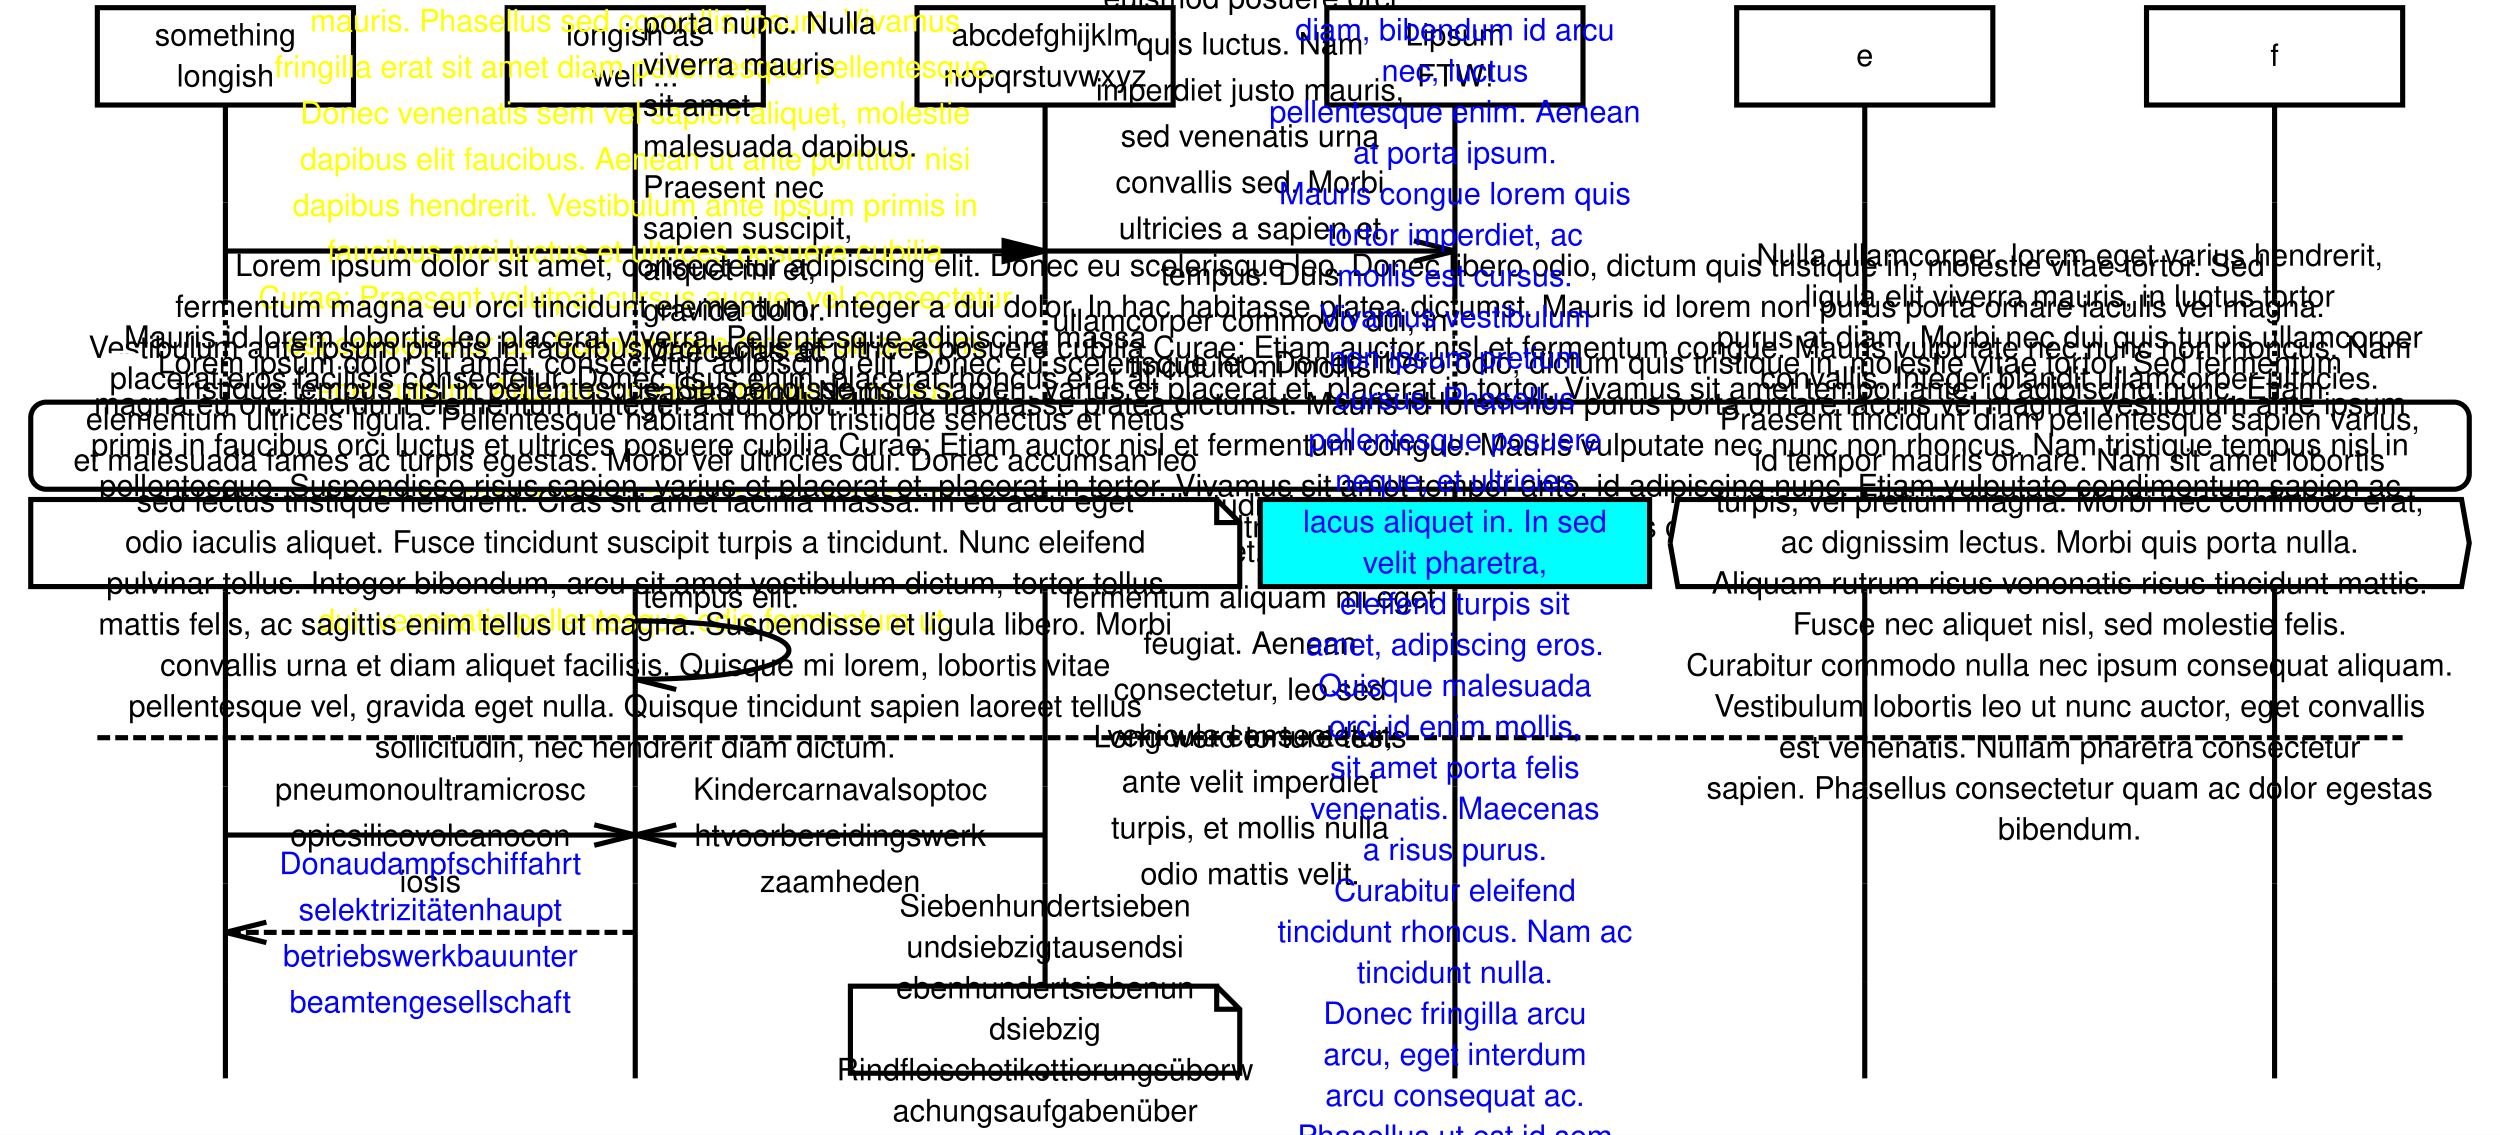
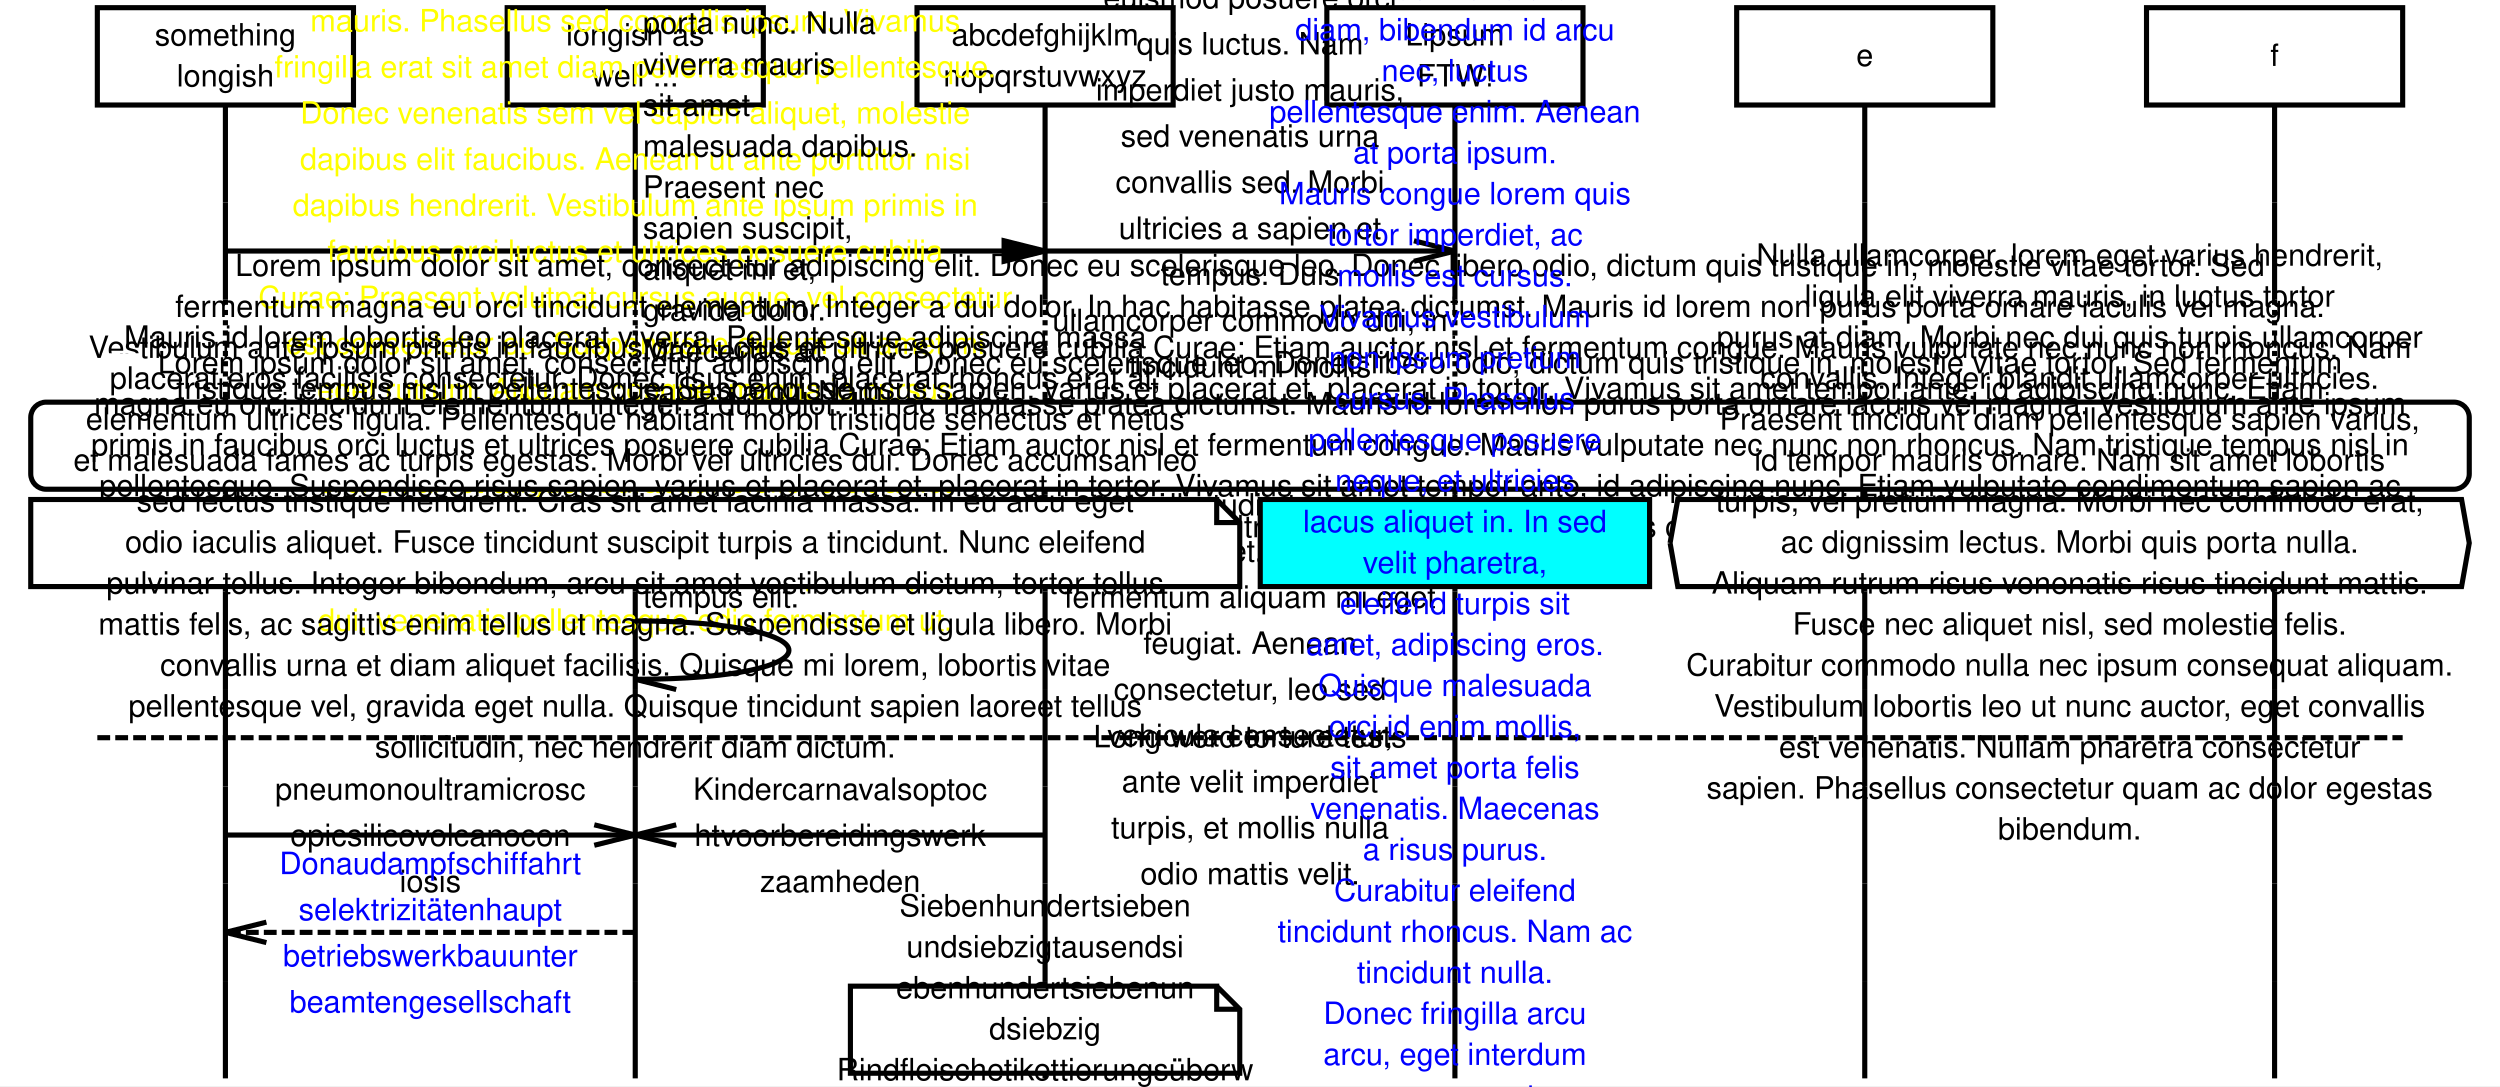
- <svg xmlns="http://www.w3.org/2000/svg" xmlns:xlink="http://www.w3.org/1999/xlink" version="1.1" id="mscgen_js-svg-__svg" class="mscgenjs-fence" width="976" height="443">
+ <svg xmlns="http://www.w3.org/2000/svg" xmlns:xlink="http://www.w3.org/1999/xlink" version="1.1" id="mscgen_js-svg-__svg" class="mscgenjs-fence" width="976" height="424">
  <defs>
    <style type="text/css">svg.mscgenjs-fence{font-family:Helvetica,sans-serif;font-size:12px;font-weight:normal;font-style:normal;text-decoration:none;background-color:white;stroke:black;stroke-width:2;color:black;}.mscgenjs-fence rect{fill:none;stroke:black;}.mscgenjs-fence rect.entity{fill:white;}.mscgenjs-fence rect.label-text-background{fill:white;stroke:white;stroke-width:0;}.mscgenjs-fence rect.bglayer{fill:white;stroke:white;stroke-width:0;}.mscgenjs-fence line{stroke:black;}.mscgenjs-fence line.return{stroke-dasharray:5,2;}.mscgenjs-fence line.comment{stroke-dasharray:5,2;}.mscgenjs-fence line.inline_expression_divider{stroke-dasharray:10,5;}.mscgenjs-fence text{color:inherit;stroke:none;text-anchor:middle;}.mscgenjs-fence text.entity-text{text-decoration:underline;}.mscgenjs-fence text.anchor-start{text-anchor:start;}.mscgenjs-fence path{stroke:black;color:black;fill:none;}.mscgenjs-fence .arrow-marker{overflow:visible;}.mscgenjs-fence .arrow-style{stroke-width:1;}.mscgenjs-fence .arcrowomit{stroke-dasharray:2,2;}.mscgenjs-fence rect.box, .mscgenjs-fence path.box{fill:white;}.mscgenjs-fence .inherit{stroke:inherit;color:inherit;}.mscgenjs-fence .inherit-fill{fill:inherit;}.mscgenjs-fence .watermark{stroke:black;color:black;fill:black;font-size:48pt;font-weight:bold;opacity:0.14;}</style>
    <marker orient="auto" id="mscgen_js-svg-__svgcallback-black" class="arrow-marker" viewBox="0 0 10 10" refX="9" refY="3" markerUnits="strokeWidth" markerWidth="10" markerHeight="10">
      <path d="M 1,1 l 8,2 l-8,2" class="arrow-style" style="stroke-dasharray:100,1;stroke:black" />
    </marker>
    <marker orient="auto" id="mscgen_js-svg-__svgcallback-l-black" class="arrow-marker" viewBox="0 0 10 10" refX="9" refY="3" markerUnits="strokeWidth" markerWidth="10" markerHeight="10">
      <path d="M17,1 l-8,2 l 8,2" class="arrow-style" style="stroke-dasharray:100,1;stroke:black" />
    </marker>
    <marker orient="auto" id="mscgen_js-svg-__svgmethod-black" class="arrow-marker" viewBox="0 0 10 10" refX="9" refY="3" markerUnits="strokeWidth" markerWidth="10" markerHeight="10">
      <polygon points="1,1  9,3  1,5" class="arrow-style" stroke="black" fill="black" />
    </marker>
    <marker orient="auto" id="mscgen_js-svg-__svgmethod-l-black" class="arrow-marker" viewBox="0 0 10 10" refX="9" refY="3" markerUnits="strokeWidth" markerWidth="10" markerHeight="10">
      <polygon points="17,1 9,3 17,5" class="arrow-style" stroke="black" fill="black" />
    </marker>
    <marker orient="auto" id="mscgen_js-svg-__svgsignal-black" class="arrow-marker" viewBox="0 0 10 10" refX="9" refY="3" markerUnits="strokeWidth" markerWidth="10" markerHeight="10">
      <path d="M9,3 l-8, 2" class="arrow-style" style="stroke-dasharray:100,1;stroke:black" />
    </marker>
    <marker orient="auto" id="mscgen_js-svg-__svgsignal-u-black" class="arrow-marker" viewBox="0 0 10 10" refX="9" refY="3" markerUnits="strokeWidth" markerWidth="10" markerHeight="10">
      <path d="M9,3 l-8,-2" class="arrow-style" style="stroke-dasharray:100,1;stroke:black" />
    </marker>
    <marker orient="auto" id="mscgen_js-svg-__svgsignal-l-black" class="arrow-marker" viewBox="0 0 10 10" refX="9" refY="3" markerUnits="strokeWidth" markerWidth="10" markerHeight="10">
      <path d="M9,3 l 8, 2" class="arrow-style" style="stroke-dasharray:100,1;stroke:black" />
    </marker>
    <marker orient="auto" id="mscgen_js-svg-__svgsignal-lu-black" class="arrow-marker" viewBox="0 0 10 10" refX="9" refY="3" markerUnits="strokeWidth" markerWidth="10" markerHeight="10">
      <path d="M9,3 l 8,-2" class="arrow-style" style="stroke-dasharray:100,1;stroke:black" />
    </marker>
    <g id="mscgen_js-svg-__svg__defs">
      <g id="mscgen_js-svg-__svgentities">
        <g id="mscgen_js-svg-__svga">
          <rect width="100" height="38" class="entity" />
          <g>
            <text x="50" y="14.75" class="entity-text ">
              <tspan>something</tspan>
            </text>
            <text x="50" y="30.75" class="entity-text ">
              <tspan>longish </tspan>
            </text>
          </g>
        </g>
        <g id="mscgen_js-svg-__svgb">
          <rect width="100" height="38" x="160" class="entity" />
          <g>
            <text x="210" y="14.75" class="entity-text ">
              <tspan>longish as</tspan>
            </text>
            <text x="210" y="30.75" class="entity-text ">
              <tspan>well ...</tspan>
            </text>
          </g>
        </g>
        <g id="mscgen_js-svg-__svgc">
          <rect width="100" height="38" x="320" class="entity" />
          <g>
            <text x="370" y="14.75" class="entity-text ">
              <tspan>abcdefghijklm</tspan>
            </text>
            <text x="370" y="30.75" class="entity-text ">
              <tspan>nopqrstuvwxyz</tspan>
            </text>
          </g>
        </g>
        <g id="mscgen_js-svg-__svgd">
          <rect width="100" height="38" x="480" class="entity" />
          <g>
            <text x="530" y="14.75" class="entity-text ">
              <tspan>Lipsum</tspan>
            </text>
            <text x="530" y="30.75" class="entity-text ">
              <tspan>FTW!</tspan>
            </text>
          </g>
        </g>
        <g id="mscgen_js-svg-__svge">
          <rect width="100" height="38" x="640" class="entity" />
          <g>
            <text x="690" y="22.75" class="entity-text ">
              <tspan>e</tspan>
            </text>
          </g>
        </g>
        <g id="mscgen_js-svg-__svgf">
          <rect width="100" height="38" x="800" class="entity" />
          <g>
            <text x="850" y="22.75" class="entity-text ">
              <tspan>f</tspan>
            </text>
          </g>
        </g>
      </g>
      <g id="mscgen_js-svg-__svgarcrow">
        <line x1="50" y1="-19" x2="50" y2="19" class="mscgen_js-svg-__svgarcrow" />
        <line x1="210" y1="-19" x2="210" y2="19" class="mscgen_js-svg-__svgarcrow" />
        <line x1="370" y1="-19" x2="370" y2="19" class="mscgen_js-svg-__svgarcrow" />
        <line x1="530" y1="-19" x2="530" y2="19" class="mscgen_js-svg-__svgarcrow" />
        <line x1="690" y1="-19" x2="690" y2="19" class="mscgen_js-svg-__svgarcrow" />
        <line x1="850" y1="-19" x2="850" y2="19" class="mscgen_js-svg-__svgarcrow" />
      </g>
      <g id="mscgen_js-svg-__svg0_0">
        <line x1="50" y1="0" x2="370" y2="0" class="arc directional method" style="stroke:black" marker-end="url(#mscgen_js-svg-__svgmethod-black)" />
        <g>
          <rect width="15" height="15" x="2" y="2" class="label-text-background" style="fill:black; stroke:black;" />
          <text x="210" y="-139.75" class="directional-text method-text " style="fill:yellow;">
            <tspan>Phasellus elementum neque mauris, ut tempus nunc</tspan>
          </text>
          <rect width="15" height="15" x="2" y="2" class="label-text-background" style="fill:black; stroke:black;" />
          <text x="210" y="-121.75" class="directional-text method-text " style="fill:yellow;">
            <tspan>suscipit rutrum. Etiam id pretium nisl, a</tspan>
          </text>
          <rect width="15" height="15" x="2" y="2" class="label-text-background" style="fill:black; stroke:black;" />
          <text x="210" y="-103.75" class="directional-text method-text " style="fill:yellow;">
            <tspan>consectetur orci. Mauris et iaculis tellus, eu tristique</tspan>
          </text>
          <rect width="15" height="15" x="2" y="2" class="label-text-background" style="fill:black; stroke:black;" />
          <text x="210" y="-85.75" class="directional-text method-text " style="fill:yellow;">
            <tspan>mauris. Phasellus sed convallis ipsum. Vivamus</tspan>
          </text>
          <rect width="15" height="15" x="2" y="2" class="label-text-background" style="fill:black; stroke:black;" />
          <text x="210" y="-67.75" class="directional-text method-text " style="fill:yellow;">
            <tspan>fringilla erat sit amet diam pellentesque pellentesque.</tspan>
          </text>
          <rect width="15" height="15" x="2" y="2" class="label-text-background" style="fill:black; stroke:black;" />
          <text x="210" y="-49.75" class="directional-text method-text " style="fill:yellow;">
            <tspan>Donec venenatis sem vel sapien aliquet, molestie</tspan>
          </text>
          <rect width="15" height="15" x="2" y="2" class="label-text-background" style="fill:black; stroke:black;" />
          <text x="210" y="-31.75" class="directional-text method-text " style="fill:yellow;">
            <tspan>dapibus elit faucibus. Aenean ut ante porttitor nisi</tspan>
          </text>
          <rect width="15" height="15" x="2" y="2" class="label-text-background" style="fill:black; stroke:black;" />
          <text x="210" y="-13.75" class="directional-text method-text " style="fill:yellow;">
            <tspan>dapibus hendrerit. Vestibulum ante ipsum primis in</tspan>
          </text>
          <rect width="15" height="15" x="2" y="2" class="label-text-background" style="fill:black; stroke:black;" />
          <text x="210" y="4.25" class="directional-text method-text " style="fill:yellow;">
            <tspan>faucibus orci luctus et ultrices posuere cubilia</tspan>
          </text>
          <rect width="15" height="15" x="2" y="2" class="label-text-background" style="fill:black; stroke:black;" />
          <text x="210" y="22.25" class="directional-text method-text " style="fill:yellow;">
            <tspan>Curae; Praesent volutpat cursus augue, vel consectetur</tspan>
          </text>
          <rect width="15" height="15" x="2" y="2" class="label-text-background" style="fill:black; stroke:black;" />
          <text x="210" y="40.25" class="directional-text method-text " style="fill:yellow;">
            <tspan>est consectetur eu. Suspendisse dictum sit amet mi</tspan>
          </text>
          <rect width="15" height="15" x="2" y="2" class="label-text-background" style="fill:black; stroke:black;" />
          <text x="210" y="58.25" class="directional-text method-text " style="fill:yellow;">
            <tspan>eget rutrum. Aliquam congue, magna id cursus</tspan>
          </text>
          <rect width="15" height="15" x="2" y="2" class="label-text-background" style="fill:black; stroke:black;" />
          <text x="210" y="76.25" class="directional-text method-text " style="fill:yellow;">
            <tspan>scelerisque, orci justo dignissim erat, a gravida nisi</tspan>
          </text>
          <rect width="15" height="15" x="2" y="2" class="label-text-background" style="fill:black; stroke:black;" />
          <text x="210" y="94.25" class="directional-text method-text " style="fill:yellow;">
            <tspan>orci sit amet augue. Curabitur eleifend sit amet</tspan>
          </text>
          <rect width="15" height="15" x="2" y="2" class="label-text-background" style="fill:black; stroke:black;" />
          <text x="210" y="112.25" class="directional-text method-text " style="fill:yellow;">
            <tspan>sapien sit amet dignissim. Nam mi nibh, sagittis a arcu</tspan>
          </text>
          <rect width="15" height="15" x="2" y="2" class="label-text-background" style="fill:black; stroke:black;" />
          <text x="210" y="130.25" class="directional-text method-text " style="fill:yellow;">
            <tspan>auctor, viverra rutrum lorem. Nulla vulputate quam</tspan>
          </text>
          <rect width="15" height="15" x="2" y="2" class="label-text-background" style="fill:black; stroke:black;" />
          <text x="210" y="148.25" class="directional-text method-text " style="fill:yellow;">
            <tspan>dui, venenatis pellentesque odio fermentum ut.</tspan>
          </text>
        </g>
      </g>
      <g id="mscgen_js-svg-__svg0_1">
        <line x1="370" y1="0" x2="530" y2="0" class="arc directional callback" style="stroke:black" marker-end="url(#mscgen_js-svg-__svgcallback-black)" />
        <g>
          <rect width="15" height="15" x="2" y="2" class="label-text-background" />
          <text x="450" y="-238.75" class="directional-text callback-text ">
            <tspan>Sed interdum justo</tspan>
          </text>
          <rect width="15" height="15" x="2" y="2" class="label-text-background" />
          <text x="450" y="-220.75" class="directional-text callback-text ">
            <tspan>fringilla magna</tspan>
          </text>
          <rect width="15" height="15" x="2" y="2" class="label-text-background" />
          <text x="450" y="-202.75" class="directional-text callback-text ">
            <tspan>cursus dignissim. Integer</tspan>
          </text>
          <rect width="15" height="15" x="2" y="2" class="label-text-background" />
          <text x="450" y="-184.75" class="directional-text callback-text ">
            <tspan>mattis, felis ut</tspan>
          </text>
          <rect width="15" height="15" x="2" y="2" class="label-text-background" />
          <text x="450" y="-166.75" class="directional-text callback-text ">
            <tspan>placerat commodo, metus</tspan>
          </text>
          <rect width="15" height="15" x="2" y="2" class="label-text-background" />
          <text x="450" y="-148.75" class="directional-text callback-text ">
            <tspan>enim sagittis elit,</tspan>
          </text>
          <rect width="15" height="15" x="2" y="2" class="label-text-background" />
          <text x="450" y="-130.75" class="directional-text callback-text ">
            <tspan>nec rutrum erat diam</tspan>
          </text>
          <rect width="15" height="15" x="2" y="2" class="label-text-background" />
          <text x="450" y="-112.75" class="directional-text callback-text ">
            <tspan>vitae erat. Vestibulum</tspan>
          </text>
          <rect width="15" height="15" x="2" y="2" class="label-text-background" />
          <text x="450" y="-94.75" class="directional-text callback-text ">
            <tspan>euismod posuere orci</tspan>
          </text>
          <rect width="15" height="15" x="2" y="2" class="label-text-background" />
          <text x="450" y="-76.75" class="directional-text callback-text ">
            <tspan>quis luctus. Nam</tspan>
          </text>
          <rect width="15" height="15" x="2" y="2" class="label-text-background" />
          <text x="450" y="-58.75" class="directional-text callback-text ">
            <tspan>imperdiet justo mauris,</tspan>
          </text>
          <rect width="15" height="15" x="2" y="2" class="label-text-background" />
          <text x="450" y="-40.75" class="directional-text callback-text ">
            <tspan>sed venenatis urna</tspan>
          </text>
          <rect width="15" height="15" x="2" y="2" class="label-text-background" />
          <text x="450" y="-22.75" class="directional-text callback-text ">
            <tspan>convallis sed. Morbi</tspan>
          </text>
          <rect width="15" height="15" x="2" y="2" class="label-text-background" />
          <text x="450" y="-4.75" class="directional-text callback-text ">
            <tspan>ultricies a sapien et</tspan>
          </text>
          <rect width="15" height="15" x="2" y="2" class="label-text-background" />
          <text x="450" y="13.25" class="directional-text callback-text ">
            <tspan>tempus. Duis</tspan>
          </text>
          <rect width="15" height="15" x="2" y="2" class="label-text-background" />
          <text x="450" y="31.25" class="directional-text callback-text ">
            <tspan>ullamcorper commodo dui, in</tspan>
          </text>
          <rect width="15" height="15" x="2" y="2" class="label-text-background" />
          <text x="450" y="49.25" class="directional-text callback-text ">
            <tspan>tincidunt mi mollis</tspan>
          </text>
          <rect width="15" height="15" x="2" y="2" class="label-text-background" />
          <text x="450" y="67.25" class="directional-text callback-text ">
            <tspan>bibendum. Aenean rutrum</tspan>
          </text>
          <rect width="15" height="15" x="2" y="2" class="label-text-background" />
          <text x="450" y="85.25" class="directional-text callback-text ">
            <tspan>felis tellus, vitae</tspan>
          </text>
          <rect width="15" height="15" x="2" y="2" class="label-text-background" />
          <text x="450" y="103.25" class="directional-text callback-text ">
            <tspan>sollicitudin turpis</tspan>
          </text>
          <rect width="15" height="15" x="2" y="2" class="label-text-background" />
          <text x="450" y="121.25" class="directional-text callback-text ">
            <tspan>aliquam et. Quisque</tspan>
          </text>
          <rect width="15" height="15" x="2" y="2" class="label-text-background" />
          <text x="450" y="139.25" class="directional-text callback-text ">
            <tspan>fermentum aliquam mi eget</tspan>
          </text>
          <rect width="15" height="15" x="2" y="2" class="label-text-background" />
          <text x="450" y="157.25" class="directional-text callback-text ">
            <tspan>feugiat. Aenean</tspan>
          </text>
          <rect width="15" height="15" x="2" y="2" class="label-text-background" />
          <text x="450" y="175.25" class="directional-text callback-text ">
            <tspan>consectetur, leo sed</tspan>
          </text>
          <rect width="15" height="15" x="2" y="2" class="label-text-background" />
          <text x="450" y="193.25" class="directional-text callback-text ">
            <tspan>vehicula consectetur,</tspan>
          </text>
          <rect width="15" height="15" x="2" y="2" class="label-text-background" />
          <text x="450" y="211.25" class="directional-text callback-text ">
            <tspan>ante velit imperdiet</tspan>
          </text>
          <rect width="15" height="15" x="2" y="2" class="label-text-background" />
          <text x="450" y="229.25" class="directional-text callback-text ">
            <tspan>turpis, et mollis nulla</tspan>
          </text>
          <rect width="15" height="15" x="2" y="2" class="label-text-background" />
          <text x="450" y="247.25" class="directional-text callback-text ">
            <tspan>odio mattis velit.</tspan>
          </text>
        </g>
      </g>
      <g id="mscgen_js-svg-__svgarcrow_0">
        <line x1="50" y1="-19" x2="50" y2="19" class="arcrow" />
        <line x1="210" y1="-19" x2="210" y2="19" class="arcrow" />
        <line x1="370" y1="-19" x2="370" y2="19" class="arcrow" />
        <line x1="530" y1="-19" x2="530" y2="19" class="arcrow" />
        <line x1="690" y1="-19" x2="690" y2="19" class="arcrow" />
        <line x1="850" y1="-19" x2="850" y2="19" class="arcrow" />
      </g>
      <g id="mscgen_js-svg-__svg1_0">
        <g id="mscgen_js-svg-__svg1_0_lbl">
          <rect width="15" height="15" x="2" y="2" class="label-text-background" />
          <text x="450" y="-28.25" class="empty-text omitted-row-text ">
            <tspan>Lorem ipsum dolor sit amet, consectetur adipiscing elit. Donec eu scelerisque leo. Donec libero odio, dictum quis tristique in, molestie vitae tortor. Sed</tspan>
          </text>
          <rect width="15" height="15" x="2" y="2" class="label-text-background" />
          <text x="450" y="-12.25" class="empty-text omitted-row-text ">
            <tspan>fermentum magna eu orci tincidunt elementum. Integer a dui dolor. In hac habitasse platea dictumst. Mauris id lorem non purus porta ornare iaculis vel magna.</tspan>
          </text>
          <rect width="15" height="15" x="2" y="2" class="label-text-background" />
          <text x="450" y="3.75" class="empty-text omitted-row-text ">
            <tspan>Vestibulum ante ipsum primis in faucibus orci luctus et ultrices posuere cubilia Curae; Etiam auctor nisl et fermentum congue. Mauris vulputate nec nunc non rhoncus. Nam</tspan>
          </text>
          <rect width="15" height="15" x="2" y="2" class="label-text-background" />
          <text x="450" y="19.75" class="empty-text omitted-row-text ">
            <tspan>tristique tempus nisl in pellentesque. Suspendisse risus sapien, varius et placerat et, placerat in tortor. Vivamus sit amet tempor ante, id adipiscing nunc. Etiam</tspan>
          </text>
          <rect width="15" height="15" x="2" y="2" class="label-text-background" />
          <text x="450" y="35.75" class="empty-text omitted-row-text ">
            <tspan>vulputate condimentum sapien ac blandit. Ut laoreet erat sit amet arcu consectetur ultrices. Sed iaculis nibh facilisis convallis consequat.</tspan>
          </text>
        </g>
      </g>
      <g id="mscgen_js-svg-__svgarcrow_1">
        <line x1="50" y1="-19" x2="50" y2="19" class="arcrowomit" />
        <line x1="210" y1="-19" x2="210" y2="19" class="arcrowomit" />
        <line x1="370" y1="-19" x2="370" y2="19" class="arcrowomit" />
        <line x1="530" y1="-19" x2="530" y2="19" class="arcrowomit" />
        <line x1="690" y1="-19" x2="690" y2="19" class="arcrowomit" />
        <line x1="850" y1="-19" x2="850" y2="19" class="arcrowomit" />
      </g>
      <g id="mscgen_js-svg-__svg2_0">
        <rect width="952" height="34" x="-26" y="-17" rx="6" ry="6" class="box rbox" />
        <g>
          <text x="450" y="-28.25" class="box-text rbox-text ">
            <tspan>Lorem ipsum dolor sit amet, consectetur adipiscing elit. Donec eu scelerisque leo. Donec libero odio, dictum quis tristique in, molestie vitae tortor. Sed fermentum</tspan>
          </text>
          <text x="450" y="-12.25" class="box-text rbox-text ">
            <tspan>magna eu orci tincidunt elementum. Integer a dui dolor. In hac habitasse platea dictumst. Mauris id lorem non purus porta ornare iaculis vel magna. Vestibulum ante ipsum</tspan>
          </text>
          <text x="450" y="3.75" class="box-text rbox-text ">
            <tspan>primis in faucibus orci luctus et ultrices posuere cubilia Curae; Etiam auctor nisl et fermentum congue. Mauris vulputate nec nunc non rhoncus. Nam tristique tempus nisl in</tspan>
          </text>
          <text x="450" y="19.75" class="box-text rbox-text ">
            <tspan>pellentesque. Suspendisse risus sapien, varius et placerat et, placerat in tortor. Vivamus sit amet tempor ante, id adipiscing nunc. Etiam vulputate condimentum sapien ac</tspan>
          </text>
          <text x="450" y="35.75" class="box-text rbox-text ">
            <tspan>blandit. Ut laoreet erat sit amet arcu consectetur ultrices. Sed iaculis nibh facilisis convallis consequat.</tspan>
          </text>
        </g>
      </g>
      <g id="mscgen_js-svg-__svgarcrow_2">
        <line x1="50" y1="-19" x2="50" y2="19" class="arcrow" />
        <line x1="210" y1="-19" x2="210" y2="19" class="arcrow" />
        <line x1="370" y1="-19" x2="370" y2="19" class="arcrow" />
        <line x1="530" y1="-19" x2="530" y2="19" class="arcrow" />
        <line x1="690" y1="-19" x2="690" y2="19" class="arcrow" />
        <line x1="850" y1="-19" x2="850" y2="19" class="arcrow" />
      </g>
      <g id="mscgen_js-svg-__svg3_0">
        <path d="M-26,-17l463,0 l0,9 l9,0 m-9,-9 l9,9 l0,25 l-472,0 l0,-35 " class="box note" />
        <g>
          <text x="210" y="-76.25" class="box-text note-text ">
            <tspan>Mauris id lorem lobortis leo placerat viverra. Pellentesque adipiscing massa</tspan>
          </text>
          <text x="210" y="-60.25" class="box-text note-text ">
            <tspan>placerat eros facilisis consectetur. Donec risus enim, placerat rhoncus erat at,</tspan>
          </text>
          <text x="210" y="-44.25" class="box-text note-text ">
            <tspan>elementum ultrices ligula. Pellentesque habitant morbi tristique senectus et netus</tspan>
          </text>
          <text x="210" y="-28.25" class="box-text note-text ">
            <tspan>et malesuada fames ac turpis egestas. Morbi vel ultricies dui. Donec accumsan leo</tspan>
          </text>
          <text x="210" y="-12.25" class="box-text note-text ">
            <tspan>sed lectus tristique hendrerit. Cras sit amet lacinia massa. In eu arcu eget</tspan>
          </text>
          <text x="210" y="3.75" class="box-text note-text ">
            <tspan>odio iaculis aliquet. Fusce tincidunt suscipit turpis a tincidunt. Nunc eleifend</tspan>
          </text>
          <text x="210" y="19.75" class="box-text note-text ">
            <tspan>pulvinar tellus. Integer bibendum, arcu sit amet vestibulum dictum, tortor tellus</tspan>
          </text>
          <text x="210" y="35.75" class="box-text note-text ">
            <tspan>mattis felis, ac sagittis enim tellus ut magna. Suspendisse et ligula libero. Morbi</tspan>
          </text>
          <text x="210" y="51.75" class="box-text note-text ">
            <tspan>convallis urna et diam aliquet facilisis. Quisque mi lorem, lobortis vitae</tspan>
          </text>
          <text x="210" y="67.75" class="box-text note-text ">
            <tspan>pellentesque vel, gravida eget nulla. Quisque tincidunt sapien laoreet tellus</tspan>
          </text>
          <text x="210" y="83.75" class="box-text note-text ">
            <tspan>sollicitudin, nec hendrerit diam dictum.</tspan>
          </text>
        </g>
      </g>
      <g id="mscgen_js-svg-__svg3_1">
        <rect width="152" height="34" x="454" y="-17" class="box" style="fill:cyan;" />
        <g>
          <text x="530" y="-244.25" class="box-text " style="fill:blue;">
            <tspan>Morbi dapibus</tspan>
          </text>
          <text x="530" y="-228.25" class="box-text " style="fill:blue;">
            <tspan>augue in velit bibendum</tspan>
          </text>
          <text x="530" y="-212.25" class="box-text " style="fill:blue;">
            <tspan>mattis. Nunc elit</tspan>
          </text>
          <text x="530" y="-196.25" class="box-text " style="fill:blue;">
            <tspan>diam, bibendum id arcu</tspan>
          </text>
          <text x="530" y="-180.25" class="box-text " style="fill:blue;">
            <tspan>nec, luctus</tspan>
          </text>
          <text x="530" y="-164.25" class="box-text " style="fill:blue;">
            <tspan>pellentesque enim. Aenean</tspan>
          </text>
          <text x="530" y="-148.25" class="box-text " style="fill:blue;">
            <tspan>at porta ipsum.</tspan>
          </text>
          <text x="530" y="-132.25" class="box-text " style="fill:blue;">
            <tspan>Mauris congue lorem quis</tspan>
          </text>
          <text x="530" y="-116.25" class="box-text " style="fill:blue;">
            <tspan>tortor imperdiet, ac</tspan>
          </text>
          <text x="530" y="-100.25" class="box-text " style="fill:blue;">
            <tspan>mollis est cursus.</tspan>
          </text>
          <text x="530" y="-84.25" class="box-text " style="fill:blue;">
            <tspan>Vivamus vestibulum</tspan>
          </text>
          <text x="530" y="-68.25" class="box-text " style="fill:blue;">
            <tspan>non ipsum pretium</tspan>
          </text>
          <text x="530" y="-52.25" class="box-text " style="fill:blue;">
            <tspan>cursus. Phasellus</tspan>
          </text>
          <text x="530" y="-36.25" class="box-text " style="fill:blue;">
            <tspan>pellentesque posuere</tspan>
          </text>
          <text x="530" y="-20.25" class="box-text " style="fill:blue;">
            <tspan>neque, et ultricies</tspan>
          </text>
          <text x="530" y="-4.25" class="box-text " style="fill:blue;">
            <tspan>lacus aliquet in. In sed</tspan>
          </text>
          <text x="530" y="11.75" class="box-text " style="fill:blue;">
            <tspan>velit pharetra,</tspan>
          </text>
          <text x="530" y="27.75" class="box-text " style="fill:blue;">
            <tspan>eleifend turpis sit</tspan>
          </text>
          <text x="530" y="43.75" class="box-text " style="fill:blue;">
            <tspan>amet, adipiscing eros.</tspan>
          </text>
          <text x="530" y="59.75" class="box-text " style="fill:blue;">
            <tspan>Quisque malesuada</tspan>
          </text>
          <text x="530" y="75.75" class="box-text " style="fill:blue;">
            <tspan>orci id enim mollis,</tspan>
          </text>
          <text x="530" y="91.75" class="box-text " style="fill:blue;">
            <tspan>sit amet porta felis</tspan>
          </text>
          <text x="530" y="107.75" class="box-text " style="fill:blue;">
            <tspan>venenatis. Maecenas</tspan>
          </text>
          <text x="530" y="123.75" class="box-text " style="fill:blue;">
            <tspan>a risus purus.</tspan>
          </text>
          <text x="530" y="139.75" class="box-text " style="fill:blue;">
            <tspan>Curabitur eleifend</tspan>
          </text>
          <text x="530" y="155.75" class="box-text " style="fill:blue;">
            <tspan>tincidunt rhoncus. Nam ac</tspan>
          </text>
          <text x="530" y="171.75" class="box-text " style="fill:blue;">
            <tspan>tincidunt nulla.</tspan>
          </text>
          <text x="530" y="187.75" class="box-text " style="fill:blue;">
            <tspan>Donec fringilla arcu</tspan>
          </text>
          <text x="530" y="203.75" class="box-text " style="fill:blue;">
            <tspan>arcu, eget interdum</tspan>
          </text>
          <text x="530" y="219.75" class="box-text " style="fill:blue;">
            <tspan>arcu consequat ac.</tspan>
          </text>
          <text x="530" y="235.75" class="box-text " style="fill:blue;">
            <tspan>Phasellus ut est id sem</tspan>
          </text>
          <text x="530" y="251.75" class="box-text " style="fill:blue;">
            <tspan>malesuada luctus.</tspan>
          </text>
        </g>
      </g>
      <g id="mscgen_js-svg-__svg3_2">
        <path d="M614,0l3, -17l306,0l3,17l-3,17l-306,0 l-3,-17" class="box abox" />
        <g>
          <text x="770" y="-108.25" class="box-text abox-text ">
            <tspan> Nulla ullamcorper, lorem eget varius hendrerit,</tspan>
          </text>
          <text x="770" y="-92.25" class="box-text abox-text ">
            <tspan>ligula elit viverra mauris, in luctus tortor</tspan>
          </text>
          <text x="770" y="-76.25" class="box-text abox-text ">
            <tspan>purus at diam. Morbi nec dui quis turpis ullamcorper</tspan>
          </text>
          <text x="770" y="-60.25" class="box-text abox-text ">
            <tspan>convallis. Integer blandit ullamcorper ultricies.</tspan>
          </text>
          <text x="770" y="-44.25" class="box-text abox-text ">
            <tspan>Praesent tincidunt diam pellentesque sapien varius,</tspan>
          </text>
          <text x="770" y="-28.25" class="box-text abox-text ">
            <tspan>id tempor mauris ornare. Nam sit amet lobortis</tspan>
          </text>
          <text x="770" y="-12.25" class="box-text abox-text ">
            <tspan>turpis, vel pretium magna. Morbi nec commodo erat,</tspan>
          </text>
          <text x="770" y="3.75" class="box-text abox-text ">
            <tspan>ac dignissim lectus. Morbi quis porta nulla.</tspan>
          </text>
          <text x="770" y="19.75" class="box-text abox-text ">
            <tspan>Aliquam rutrum risus venenatis risus tincidunt mattis.</tspan>
          </text>
          <text x="770" y="35.75" class="box-text abox-text ">
            <tspan>Fusce nec aliquet nisl, sed molestie felis.</tspan>
          </text>
          <text x="770" y="51.75" class="box-text abox-text ">
            <tspan>Curabitur commodo nulla nec ipsum consequat aliquam.</tspan>
          </text>
          <text x="770" y="67.75" class="box-text abox-text ">
            <tspan>Vestibulum lobortis leo ut nunc auctor, eget convallis</tspan>
          </text>
          <text x="770" y="83.75" class="box-text abox-text ">
            <tspan>est venenatis. Nullam pharetra consectetur</tspan>
          </text>
          <text x="770" y="99.75" class="box-text abox-text ">
            <tspan>sapien. Phasellus consectetur quam ac dolor egestas</tspan>
          </text>
          <text x="770" y="115.75" class="box-text abox-text ">
            <tspan>bibendum. </tspan>
          </text>
        </g>
      </g>
      <g id="mscgen_js-svg-__svgarcrow_3">
        <line x1="50" y1="-19" x2="50" y2="19" class="arcrow" />
        <line x1="210" y1="-19" x2="210" y2="19" class="arcrow" />
        <line x1="370" y1="-19" x2="370" y2="19" class="arcrow" />
        <line x1="530" y1="-19" x2="530" y2="19" class="arcrow" />
        <line x1="690" y1="-19" x2="690" y2="19" class="arcrow" />
        <line x1="850" y1="-19" x2="850" y2="19" class="arcrow" />
      </g>
      <g id="mscgen_js-svg-__svg4_0">
        <path d="M210, -7.6 C290,-7.4 290,15.2 210,15.2" class="arc directional signal" style="stroke:black" marker-end="url(#mscgen_js-svg-__svgsignal-u-black)" />
        <g>
          <rect width="15" height="15" x="2" y="2" class="label-text-background" />
          <text x="213" y="-348.85" class="directional-text signal-text anchor-start ">
            <tspan>Etiam</tspan>
          </text>
          <rect width="15" height="15" x="2" y="2" class="label-text-background" />
          <text x="213" y="-332.85" class="directional-text signal-text anchor-start ">
            <tspan>malesuada ac lacus eu</tspan>
          </text>
          <rect width="15" height="15" x="2" y="2" class="label-text-background" />
          <text x="213" y="-316.85" class="directional-text signal-text anchor-start ">
            <tspan>pharetra.</tspan>
          </text>
          <rect width="15" height="15" x="2" y="2" class="label-text-background" />
          <text x="213" y="-300.85" class="directional-text signal-text anchor-start ">
            <tspan>Integer auctor</tspan>
          </text>
          <rect width="15" height="15" x="2" y="2" class="label-text-background" />
          <text x="213" y="-284.85" class="directional-text signal-text anchor-start ">
            <tspan>vehicula placerat.</tspan>
          </text>
          <rect width="15" height="15" x="2" y="2" class="label-text-background" />
          <text x="213" y="-268.85" class="directional-text signal-text anchor-start ">
            <tspan>Sed a varius</tspan>
          </text>
          <rect width="15" height="15" x="2" y="2" class="label-text-background" />
          <text x="213" y="-252.85" class="directional-text signal-text anchor-start ">
            <tspan>leo. Fusce non</tspan>
          </text>
          <rect width="15" height="15" x="2" y="2" class="label-text-background" />
          <text x="213" y="-236.85" class="directional-text signal-text anchor-start ">
            <tspan>porta nunc. Nulla</tspan>
          </text>
          <rect width="15" height="15" x="2" y="2" class="label-text-background" />
          <text x="213" y="-220.85" class="directional-text signal-text anchor-start ">
            <tspan>viverra mauris</tspan>
          </text>
          <rect width="15" height="15" x="2" y="2" class="label-text-background" />
          <text x="213" y="-204.85" class="directional-text signal-text anchor-start ">
            <tspan>sit amet</tspan>
          </text>
          <rect width="15" height="15" x="2" y="2" class="label-text-background" />
          <text x="213" y="-188.85" class="directional-text signal-text anchor-start ">
            <tspan>malesuada dapibus.</tspan>
          </text>
          <rect width="15" height="15" x="2" y="2" class="label-text-background" />
          <text x="213" y="-172.85" class="directional-text signal-text anchor-start ">
            <tspan>Praesent nec</tspan>
          </text>
          <rect width="15" height="15" x="2" y="2" class="label-text-background" />
          <text x="213" y="-156.85" class="directional-text signal-text anchor-start ">
            <tspan>sapien suscipit,</tspan>
          </text>
          <rect width="15" height="15" x="2" y="2" class="label-text-background" />
          <text x="213" y="-140.85" class="directional-text signal-text anchor-start ">
            <tspan>aliquet mi et,</tspan>
          </text>
          <rect width="15" height="15" x="2" y="2" class="label-text-background" />
          <text x="213" y="-124.85" class="directional-text signal-text anchor-start ">
            <tspan>gravida dolor.</tspan>
          </text>
          <rect width="15" height="15" x="2" y="2" class="label-text-background" />
          <text x="213" y="-108.85" class="directional-text signal-text anchor-start ">
            <tspan>Maecenas ac</tspan>
          </text>
          <rect width="15" height="15" x="2" y="2" class="label-text-background" />
          <text x="213" y="-92.85" class="directional-text signal-text anchor-start ">
            <tspan>sapien arcu. Nam</tspan>
          </text>
          <rect width="15" height="15" x="2" y="2" class="label-text-background" />
          <text x="213" y="-76.85" class="directional-text signal-text anchor-start ">
            <tspan>dignissim purus</tspan>
          </text>
          <rect width="15" height="15" x="2" y="2" class="label-text-background" />
          <text x="213" y="-60.85" class="directional-text signal-text anchor-start ">
            <tspan>turpis, eu mollis</tspan>
          </text>
          <rect width="15" height="15" x="2" y="2" class="label-text-background" />
          <text x="213" y="-44.85" class="directional-text signal-text anchor-start ">
            <tspan>sapien</tspan>
          </text>
          <rect width="15" height="15" x="2" y="2" class="label-text-background" />
          <text x="213" y="-28.85" class="directional-text signal-text anchor-start ">
            <tspan>condimentum id. In ac</tspan>
          </text>
          <rect width="15" height="15" x="2" y="2" class="label-text-background" />
          <text x="213" y="-12.85" class="directional-text signal-text anchor-start ">
            <tspan>tempus elit.</tspan>
          </text>
        </g>
      </g>
      <g id="mscgen_js-svg-__svgarcrow_4">
        <line x1="50" y1="-19" x2="50" y2="19" class="arcrow" />
        <line x1="210" y1="-19" x2="210" y2="19" class="arcrow" />
        <line x1="370" y1="-19" x2="370" y2="19" class="arcrow" />
        <line x1="530" y1="-19" x2="530" y2="19" class="arcrow" />
        <line x1="690" y1="-19" x2="690" y2="19" class="arcrow" />
        <line x1="850" y1="-19" x2="850" y2="19" class="arcrow" />
      </g>
      <g id="mscgen_js-svg-__svg5_0">
        <line x1="0" y1="0" x2="900" y2="0" class="comment" />
        <g id="mscgen_js-svg-__svg5_0_txt">
          <g id="mscgen_js-svg-__svg5_0_txt_lbl">
            <rect width="15" height="15" x="2" y="2" class="label-text-background" />
            <text x="450" y="3.75" class="empty-text comment-row-text ">
              <tspan>Long word torture tests</tspan>
            </text>
          </g>
        </g>
      </g>
      <g id="mscgen_js-svg-__svgarcrow_5">
        <line x1="50" y1="-19" x2="50" y2="19" class="arcrow" />
        <line x1="210" y1="-19" x2="210" y2="19" class="arcrow" />
        <line x1="370" y1="-19" x2="370" y2="19" class="arcrow" />
        <line x1="530" y1="-19" x2="530" y2="19" class="arcrow" />
        <line x1="690" y1="-19" x2="690" y2="19" class="arcrow" />
        <line x1="850" y1="-19" x2="850" y2="19" class="arcrow" />
      </g>
      <g id="mscgen_js-svg-__svg6_0">
        <line x1="50" y1="0" x2="210" y2="0" class="arc directional callback" style="stroke:black" marker-end="url(#mscgen_js-svg-__svgcallback-black)" />
        <g>
          <rect width="15" height="15" x="2" y="2" class="label-text-background" />
          <text x="130" y="-13.75" class="directional-text callback-text ">
            <tspan>pneumonoultramicrosc</tspan>
          </text>
          <rect width="15" height="15" x="2" y="2" class="label-text-background" />
          <text x="130" y="4.25" class="directional-text callback-text ">
            <tspan>opicsilicovolcanocon</tspan>
          </text>
          <rect width="15" height="15" x="2" y="2" class="label-text-background" />
          <text x="130" y="22.25" class="directional-text callback-text ">
            <tspan>iosis</tspan>
          </text>
        </g>
      </g>
      <g id="mscgen_js-svg-__svg6_1">
        <line x1="370" y1="0" x2="210" y2="0" class="arc directional callback" style="stroke:black" marker-end="url(#mscgen_js-svg-__svgcallback-black)" />
        <g>
          <rect width="15" height="15" x="2" y="2" class="label-text-background" />
          <text x="290" y="-13.75" class="directional-text callback-text ">
            <tspan>Kindercarnavalsoptoc</tspan>
          </text>
          <rect width="15" height="15" x="2" y="2" class="label-text-background" />
          <text x="290" y="4.25" class="directional-text callback-text ">
            <tspan>htvoorbereidingswerk</tspan>
          </text>
          <rect width="15" height="15" x="2" y="2" class="label-text-background" />
          <text x="290" y="22.25" class="directional-text callback-text ">
            <tspan>zaamheden</tspan>
          </text>
        </g>
      </g>
      <g id="mscgen_js-svg-__svgarcrow_6">
        <line x1="50" y1="-19" x2="50" y2="19" class="arcrow" />
        <line x1="210" y1="-19" x2="210" y2="19" class="arcrow" />
        <line x1="370" y1="-19" x2="370" y2="19" class="arcrow" />
        <line x1="530" y1="-19" x2="530" y2="19" class="arcrow" />
        <line x1="690" y1="-19" x2="690" y2="19" class="arcrow" />
        <line x1="850" y1="-19" x2="850" y2="19" class="arcrow" />
      </g>
      <g id="mscgen_js-svg-__svg7_0">
        <line x1="210" y1="0" x2="50" y2="0" class="arc directional return" style="stroke:black" marker-end="url(#mscgen_js-svg-__svgcallback-black)" />
        <g>
          <rect width="15" height="15" x="2" y="2" class="label-text-background" />
          <text x="130" y="-22.75" class="directional-text return-text " style="fill:blue;">
            <a xlink:href="https://en.wikipedia.org/wiki/Donaudampfschiffahrtselektrizit%C3%A4tenhauptbetriebswerkbauunterbeamtengesellschaft" xlink:title="https://en.wikipedia.org/wiki/Donaudampfschiffahrtselektrizit%C3%A4tenhauptbetriebswerkbauunterbeamtengesellschaft" xlink:show="new">
              <tspan>Donaudampfschiffahrt</tspan>
            </a>
          </text>
          <rect width="15" height="15" x="2" y="2" class="label-text-background" />
          <text x="130" y="-4.75" class="directional-text return-text " style="fill:blue;">
            <a xlink:href="https://en.wikipedia.org/wiki/Donaudampfschiffahrtselektrizit%C3%A4tenhauptbetriebswerkbauunterbeamtengesellschaft" xlink:title="https://en.wikipedia.org/wiki/Donaudampfschiffahrtselektrizit%C3%A4tenhauptbetriebswerkbauunterbeamtengesellschaft" xlink:show="new">
              <tspan>selektrizitätenhaupt</tspan>
            </a>
          </text>
          <rect width="15" height="15" x="2" y="2" class="label-text-background" />
          <text x="130" y="13.25" class="directional-text return-text " style="fill:blue;">
            <a xlink:href="https://en.wikipedia.org/wiki/Donaudampfschiffahrtselektrizit%C3%A4tenhauptbetriebswerkbauunterbeamtengesellschaft" xlink:title="https://en.wikipedia.org/wiki/Donaudampfschiffahrtselektrizit%C3%A4tenhauptbetriebswerkbauunterbeamtengesellschaft" xlink:show="new">
              <tspan>betriebswerkbauunter</tspan>
            </a>
          </text>
          <rect width="15" height="15" x="2" y="2" class="label-text-background" />
          <text x="130" y="31.25" class="directional-text return-text " style="fill:blue;">
            <a xlink:href="https://en.wikipedia.org/wiki/Donaudampfschiffahrtselektrizit%C3%A4tenhauptbetriebswerkbauunterbeamtengesellschaft" xlink:title="https://en.wikipedia.org/wiki/Donaudampfschiffahrtselektrizit%C3%A4tenhauptbetriebswerkbauunterbeamtengesellschaft" xlink:show="new">
              <tspan>beamtengesellschaft</tspan>
            </a>
          </text>
        </g>
      </g>
      <g id="mscgen_js-svg-__svgarcrow_7">
        <line x1="50" y1="-19" x2="50" y2="19" class="arcrow" />
        <line x1="210" y1="-19" x2="210" y2="19" class="arcrow" />
        <line x1="370" y1="-19" x2="370" y2="19" class="arcrow" />
        <line x1="530" y1="-19" x2="530" y2="19" class="arcrow" />
        <line x1="690" y1="-19" x2="690" y2="19" class="arcrow" />
        <line x1="850" y1="-19" x2="850" y2="19" class="arcrow" />
      </g>
      <g id="mscgen_js-svg-__svg8_0">
        <path d="M294,-17l143,0 l0,9 l9,0 m-9,-9 l9,9 l0,25 l-152,0 l0,-35 " class="box note" />
        <g>
          <text x="370" y="-44.25" class="box-text note-text ">
            <tspan>Siebenhundertsieben</tspan>
          </text>
          <text x="370" y="-28.25" class="box-text note-text ">
            <tspan>undsiebzigtausendsi</tspan>
          </text>
          <text x="370" y="-12.25" class="box-text note-text ">
            <tspan>ebenhundertsiebenun</tspan>
          </text>
          <text x="370" y="3.75" class="box-text note-text ">
            <tspan>dsiebzig</tspan>
          </text>
          <text x="370" y="19.75" class="box-text note-text ">
            <tspan>Rindfleischetikettierungsüberw</tspan>
          </text>
          <text x="370" y="35.75" class="box-text note-text ">
            <tspan>achungsaufgabenüber</tspan>
          </text>
          <text x="370" y="51.75" class="box-text note-text ">
            <tspan>tragungsgesetzen</tspan>
          </text>
        </g>
      </g>
      <g id="mscgen_js-svg-__svgarcrow_8">
        <line x1="50" y1="-19" x2="50" y2="19" class="arcrow" />
        <line x1="210" y1="-19" x2="210" y2="19" class="arcrow" />
        <line x1="370" y1="-19" x2="370" y2="19" class="arcrow" />
        <line x1="530" y1="-19" x2="530" y2="19" class="arcrow" />
        <line x1="690" y1="-19" x2="690" y2="19" class="arcrow" />
        <line x1="850" y1="-19" x2="850" y2="19" class="arcrow" />
      </g>
    </g>
  </defs>
  <g id="mscgen_js-svg-__svg__body" transform="translate(38,3) scale(1,1)">
    <g id="mscgen_js-svg-__svg__background">
-       <rect width="976" height="443" x="-38" y="-3" class="bglayer" />
+       <rect width="976" height="424" x="-38" y="-3" class="bglayer" />
    </g>
    <g id="mscgen_js-svg-__svg__arcspanlayer" />
    <g id="mscgen_js-svg-__svg__lifelinelayer">
      <use x="0" y="57" xlink:href="#mscgen_js-svg-__svgarcrow" />
      <use x="0" y="95" xlink:href="#mscgen_js-svg-__svgarcrow_0" />
      <use x="0" y="133" xlink:href="#mscgen_js-svg-__svgarcrow_1" />
      <use x="0" y="171" xlink:href="#mscgen_js-svg-__svgarcrow_2" />
      <use x="0" y="209" xlink:href="#mscgen_js-svg-__svgarcrow_3" />
      <use x="0" y="247" xlink:href="#mscgen_js-svg-__svgarcrow_4" />
      <use x="0" y="285" xlink:href="#mscgen_js-svg-__svgarcrow_5" />
      <use x="0" y="323" xlink:href="#mscgen_js-svg-__svgarcrow_6" />
      <use x="0" y="361" xlink:href="#mscgen_js-svg-__svgarcrow_7" />
      <use x="0" y="399" xlink:href="#mscgen_js-svg-__svgarcrow_8" />
    </g>
    <g id="mscgen_js-svg-__svg__sequencelayer">
      <use x="0" y="0" xlink:href="#mscgen_js-svg-__svgentities" />
      <use x="0" y="95" xlink:href="#mscgen_js-svg-__svg0_0" />
      <use x="0" y="95" xlink:href="#mscgen_js-svg-__svg0_1" />
      <use x="0" y="133" xlink:href="#mscgen_js-svg-__svg1_0" />
      <use x="0" y="247" xlink:href="#mscgen_js-svg-__svg4_0" />
      <use x="0" y="285" xlink:href="#mscgen_js-svg-__svg5_0" />
      <use x="0" y="323" xlink:href="#mscgen_js-svg-__svg6_0" />
      <use x="0" y="323" xlink:href="#mscgen_js-svg-__svg6_1" />
      <use x="0" y="361" xlink:href="#mscgen_js-svg-__svg7_0" />
    </g>
    <g id="mscgen_js-svg-__svg__notelayer">
      <use x="0" y="171" xlink:href="#mscgen_js-svg-__svg2_0" />
      <use x="0" y="209" xlink:href="#mscgen_js-svg-__svg3_0" />
      <use x="0" y="209" xlink:href="#mscgen_js-svg-__svg3_1" />
      <use x="0" y="209" xlink:href="#mscgen_js-svg-__svg3_2" />
      <use x="0" y="399" xlink:href="#mscgen_js-svg-__svg8_0" />
    </g>
    <g id="mscgen_js-svg-__svg__watermark" />
    <g id="mscgen_js-svg-__svg__onionskin" class="onionskin" />
  </g>
</svg>
